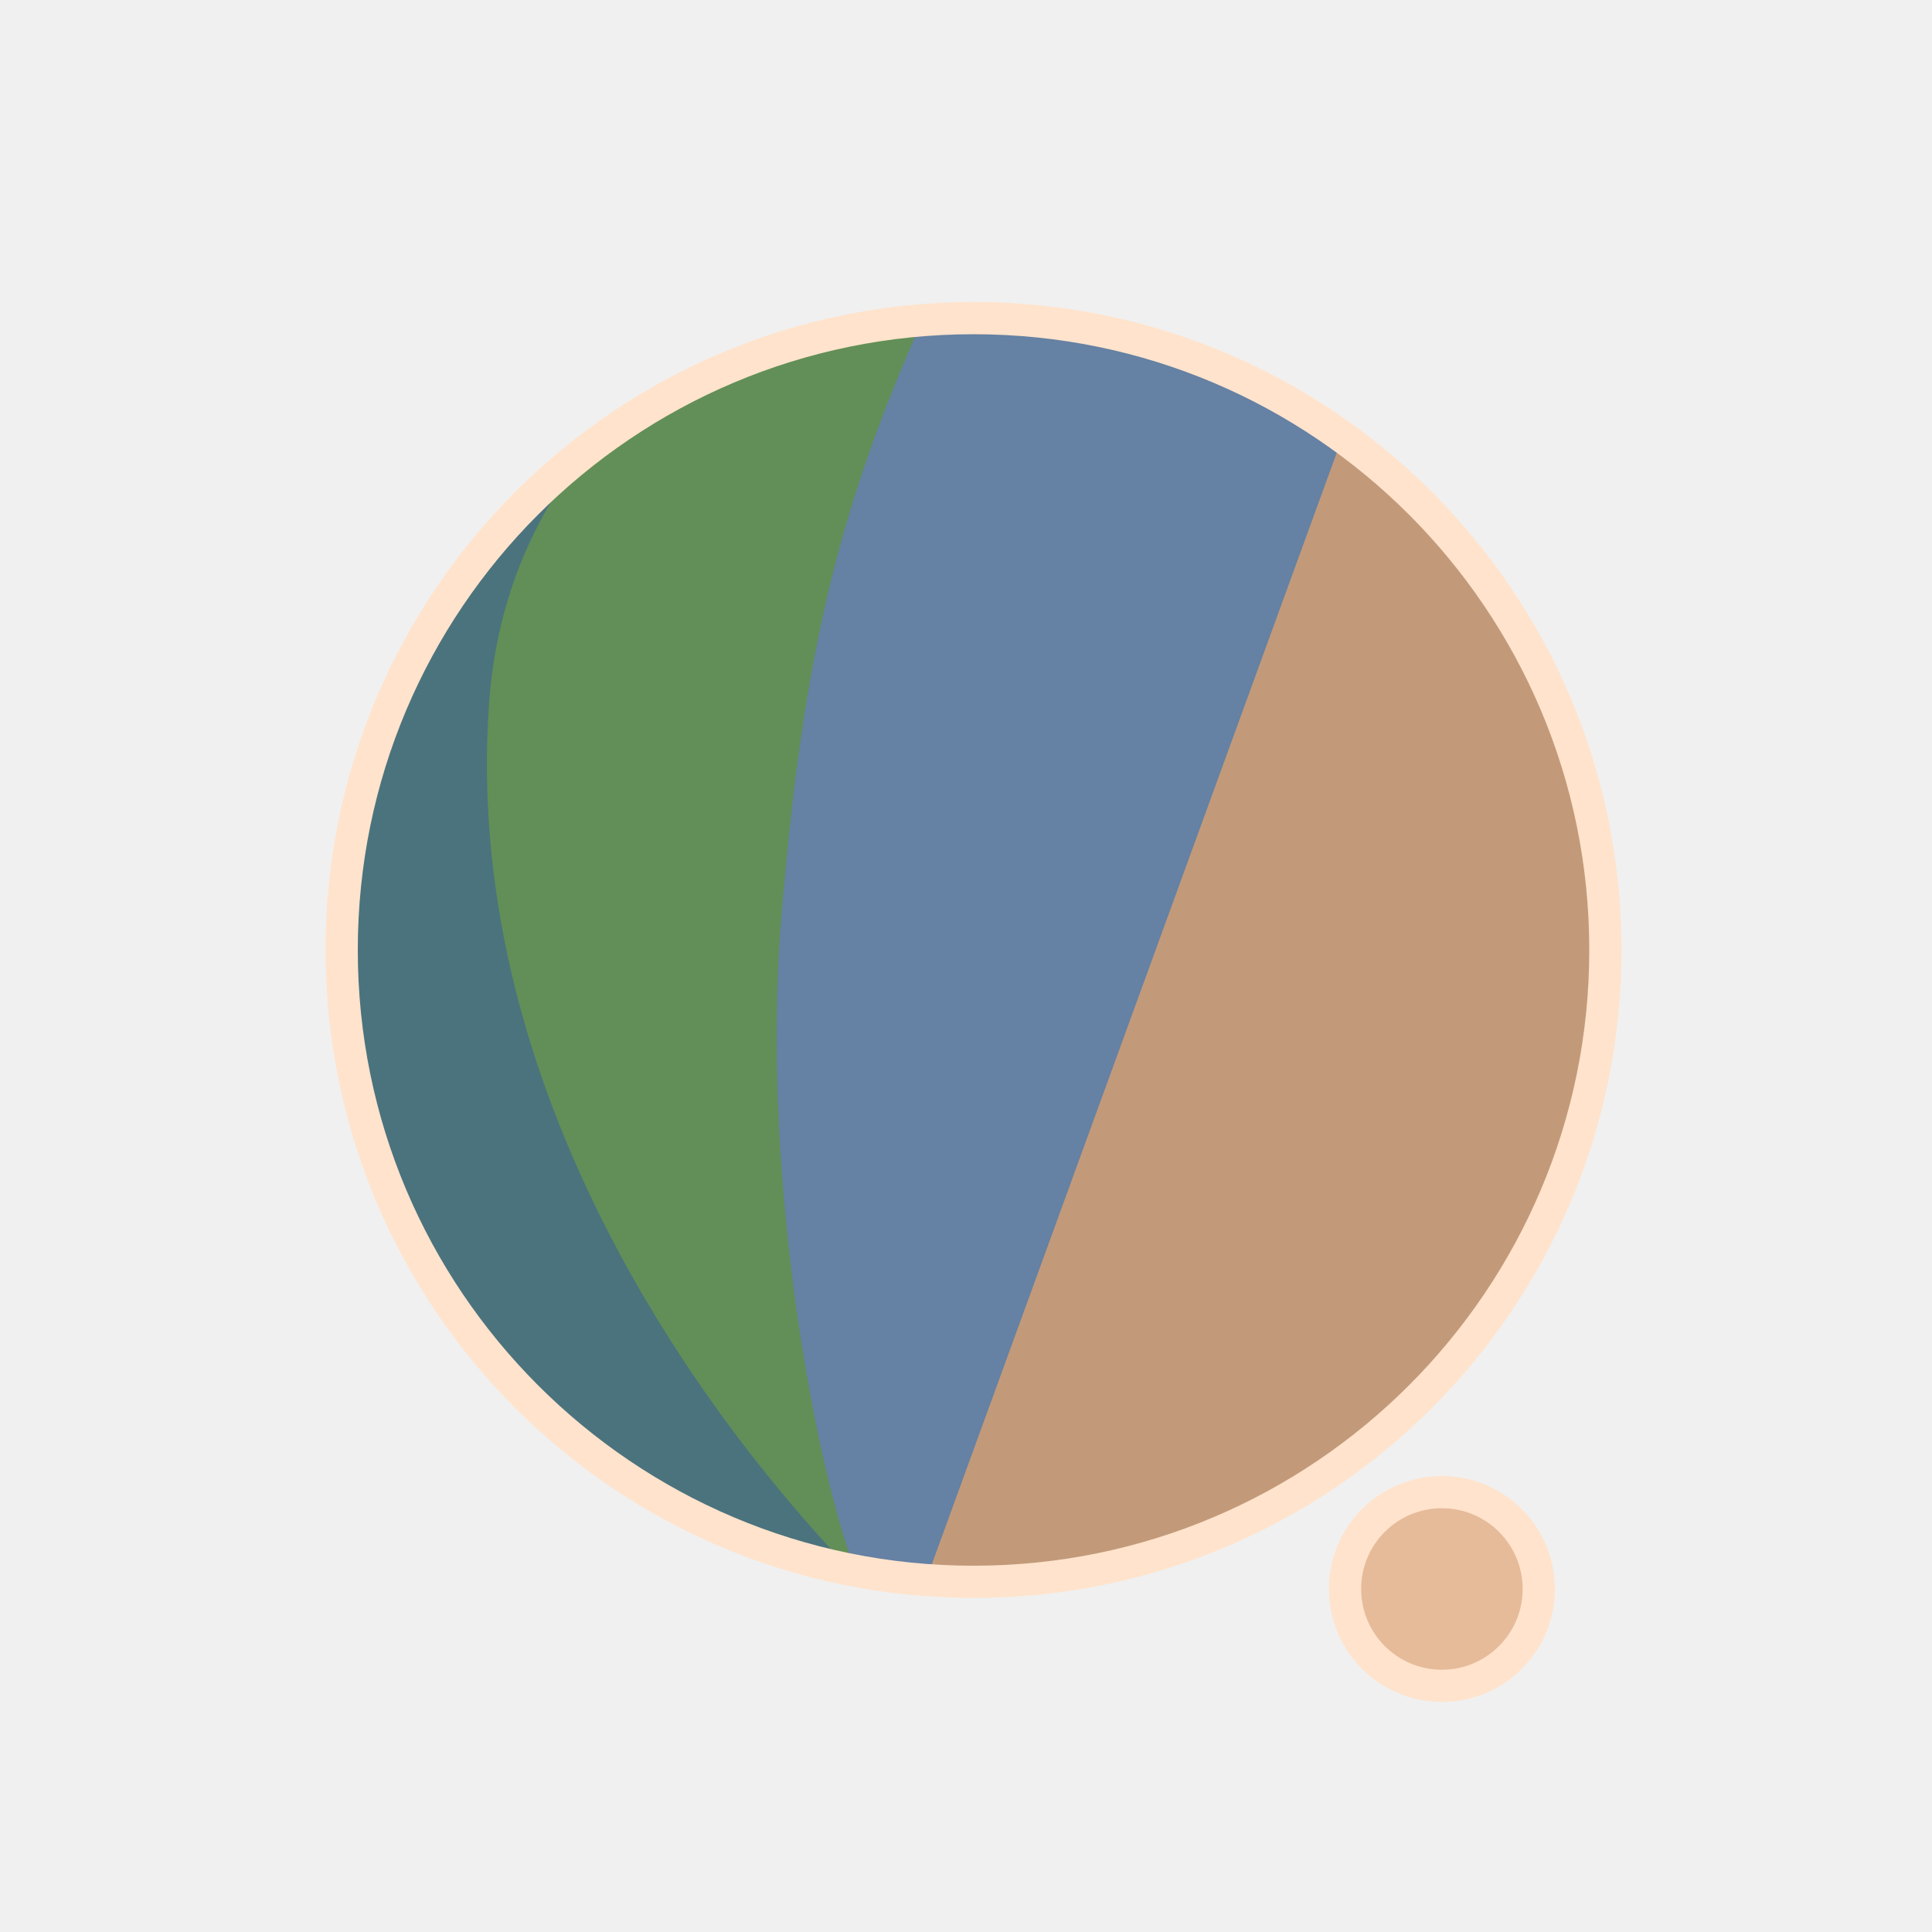
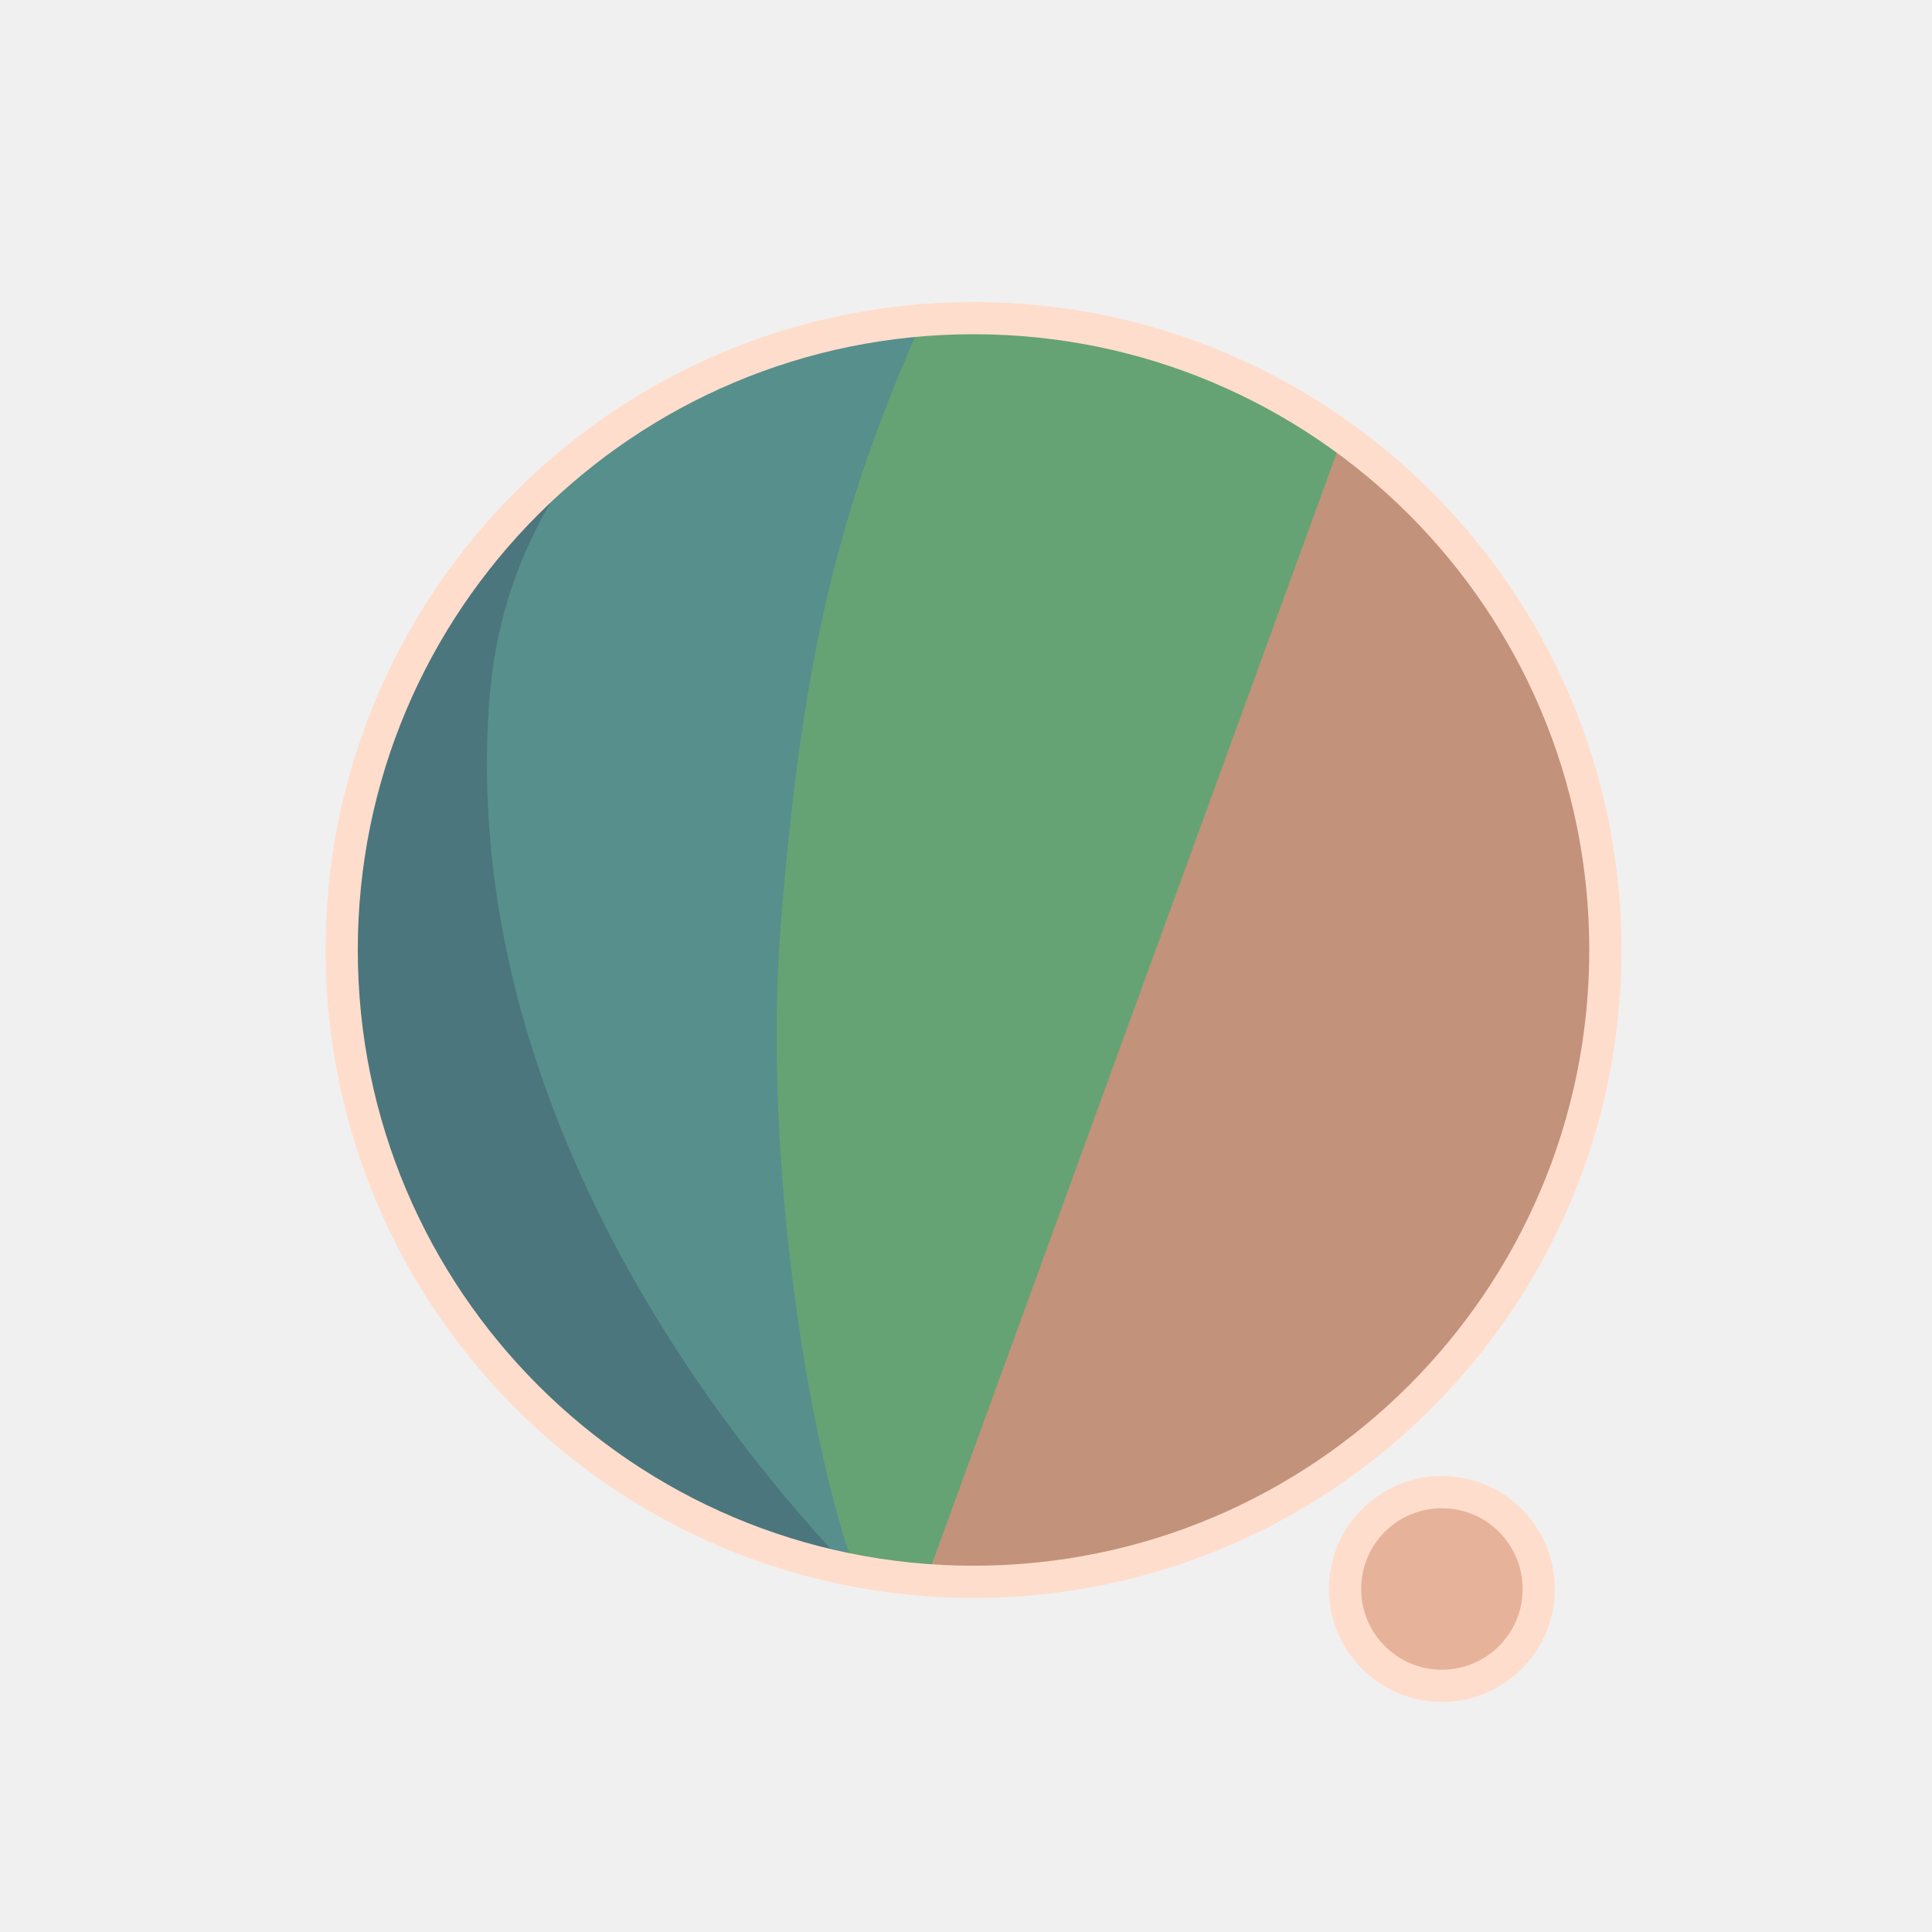
<svg xmlns="http://www.w3.org/2000/svg" width="300" height="300" viewBox="0 0 79.375 79.375" version="1.1" id="svg1">
  <defs id="defs1">
    <filter id="mask-powermask-path-effect5_inverse" style="color-interpolation-filters:sRGB" height="100" width="100" x="-50" y="-50">
      <feColorMatrix id="mask-powermask-path-effect5_primitive1" values="1" type="saturate" result="fbSourceGraphic" />
      <feColorMatrix id="mask-powermask-path-effect5_primitive2" values="-1 0 0 0 1 0 -1 0 0 1 0 0 -1 0 1 0 0 0 1 0 " in="fbSourceGraphic" />
    </filter>
    <clipPath clipPathUnits="userSpaceOnUse" id="clipPath1">
      <circle style="display:inline;fill:#000000;fill-opacity:1;stroke:none;stroke-width:0.214" id="circle3" cx="44.886" cy="38.249" r="22.842" />
    </clipPath>
    <clipPath clipPathUnits="userSpaceOnUse" id="clipPath3">
      <circle style="display:inline;opacity:1;fill:#000000;fill-opacity:1;stroke:none;stroke-width:2.646;stroke-dasharray:none;stroke-opacity:1" id="circle4" cx="39.235" cy="39.029" r="25.959" />
    </clipPath>
    <clipPath clipPathUnits="userSpaceOnUse" id="clipPath4">
      <circle style="display:inline;opacity:1;fill:#000000;fill-opacity:1;stroke:none;stroke-width:0.243" id="circle5" cx="39.997" cy="39.029" r="25.959" />
    </clipPath>
    <clipPath clipPathUnits="userSpaceOnUse" id="clipPath19">
      <g id="g20" style="display:inline">
        <circle style="display:inline;opacity:1;fill:#ffffff;fill-opacity:1;stroke:#000000;stroke-width:1.323;stroke-dasharray:none;stroke-opacity:1" id="circle20" cx="39.997" cy="39.029" r="25.959" />
        <path style="display:inline;fill:#ffffff;fill-opacity:1;stroke:none;stroke-width:1.323;stroke-linecap:round;stroke-linejoin:round;stroke-dasharray:none;stroke-opacity:1" d="M 40.972,71.749 65.107,9.074 51.262,8.513 29.654,71.374 Z" id="path20" />
      </g>
    </clipPath>
  </defs>
  <g id="layer1">
-     <circle style="display:inline;opacity:1;fill:#C29A7A;fill-opacity:1;stroke:none;stroke-width:2.646;stroke-dasharray:none;stroke-opacity:1" id="path1" cx="39.997" cy="39.029" r="25.959" />
-     <circle style="display:inline;opacity:1;fill:#E6BB9A;fill-opacity:1;stroke:#FFE3CC;stroke-width:1.323;stroke-linecap:round;stroke-linejoin:round;stroke-dasharray:none;stroke-opacity:1" id="path23" cx="59.239" cy="65.282" r="3.979" />
-     <path style="display:inline;opacity:1;fill:#6581A3;fill-opacity:1;stroke:none;stroke-width:2.646;stroke-linecap:round;stroke-linejoin:round;stroke-dasharray:none;stroke-opacity:1" d="M 14.114,8.183 56.981,12.942 37.387,66.729 7.337,66.366 Z" id="path4" clip-path="url(#clipPath4)" />
-     <path style="display:inline;opacity:1;fill:#628F57;fill-opacity:1;stroke:none;stroke-width:2.646;stroke-linecap:round;stroke-linejoin:round;stroke-dasharray:none;stroke-opacity:1" d="m 38.537,10.093 c -4.366,9.204 -6.195,15.177 -7.208,27.727 -0.992,12.295 2.307,27.137 4.048,28.492 L 8.159,69.099 11.655,10.117 Z" id="path8" clip-path="url(#clipPath3)" transform="translate(0.7619726)" />
-     <path style="display:inline;opacity:1;fill:#4B737D;fill-opacity:1;stroke:none;stroke-width:2.646;stroke-linecap:round;stroke-linejoin:round;stroke-dasharray:none;stroke-opacity:1" d="m 42.193,12.318 c -4.211,1.987 -14.039,6.189 -14.818,16.984 -1.049,14.531 8.417,27.086 14.901,33.188 l -22.177,3.33 -0.971,-51.47 z" id="path12" clip-path="url(#clipPath1)" transform="matrix(1.1365,0,0,1.1365,-11.01583,-4.44086)" />
+     <circle style="display:inline;opacity:1;fill:#C2927A;fill-opacity:1;stroke:none;stroke-width:2.646;stroke-dasharray:none;stroke-opacity:1" id="path1" cx="39.997" cy="39.029" r="25.959" />
+     <circle style="display:inline;opacity:1;fill:#E6B39A;fill-opacity:1;stroke:#FFDDCC;stroke-width:1.323;stroke-linecap:round;stroke-linejoin:round;stroke-dasharray:none;stroke-opacity:1" id="path23" cx="59.239" cy="65.282" r="3.979" />
+     <path style="display:inline;opacity:1;fill:#65A374;fill-opacity:1;stroke:none;stroke-width:2.646;stroke-linecap:round;stroke-linejoin:round;stroke-dasharray:none;stroke-opacity:1" d="M 14.114,8.183 56.981,12.942 37.387,66.729 7.337,66.366 Z" id="path4" clip-path="url(#clipPath4)" />
+     <path style="display:inline;opacity:1;fill:#578F8C;fill-opacity:1;stroke:none;stroke-width:2.646;stroke-linecap:round;stroke-linejoin:round;stroke-dasharray:none;stroke-opacity:1" d="m 38.537,10.093 c -4.366,9.204 -6.195,15.177 -7.208,27.727 -0.992,12.295 2.307,27.137 4.048,28.492 L 8.159,69.099 11.655,10.117 Z" id="path8" clip-path="url(#clipPath3)" transform="translate(0.7619726)" />
+     <path style="display:inline;opacity:1;fill:#4B767D;fill-opacity:1;stroke:none;stroke-width:2.646;stroke-linecap:round;stroke-linejoin:round;stroke-dasharray:none;stroke-opacity:1" d="m 42.193,12.318 c -4.211,1.987 -14.039,6.189 -14.818,16.984 -1.049,14.531 8.417,27.086 14.901,33.188 l -22.177,3.33 -0.971,-51.47 z" id="path12" clip-path="url(#clipPath1)" transform="matrix(1.1365,0,0,1.1365,-11.01583,-4.44086)" />
    <path style="display:inline;fill:none;stroke:#ffffff;stroke-width:5.292;stroke-linecap:round;stroke-linejoin:round;stroke-dasharray:none;stroke-opacity:1" d="M 56.155,14.893 37.161,67.307 c 0.345,-0.826 6.533,-17.661 9.644,-21.104 4.78,-5.292 13.008,-2.765 13.143,4.977 0.044,2.513 -1.431,15.998 -1.431,15.998" id="path2" clip-path="url(#clipPath19)" mask="none" />
-     <circle style="display:inline;opacity:1;fill:none;fill-opacity:0;stroke:#FFE3CC;stroke-width:1.323;stroke-dasharray:none;stroke-opacity:1" id="circle8" cx="39.997" cy="39.029" r="25.959" />
+     <circle style="display:inline;opacity:1;fill:none;fill-opacity:0;stroke:#FFDDCC;stroke-width:1.323;stroke-dasharray:none;stroke-opacity:1" id="circle8" cx="39.997" cy="39.029" r="25.959" />
  </g>
</svg>
